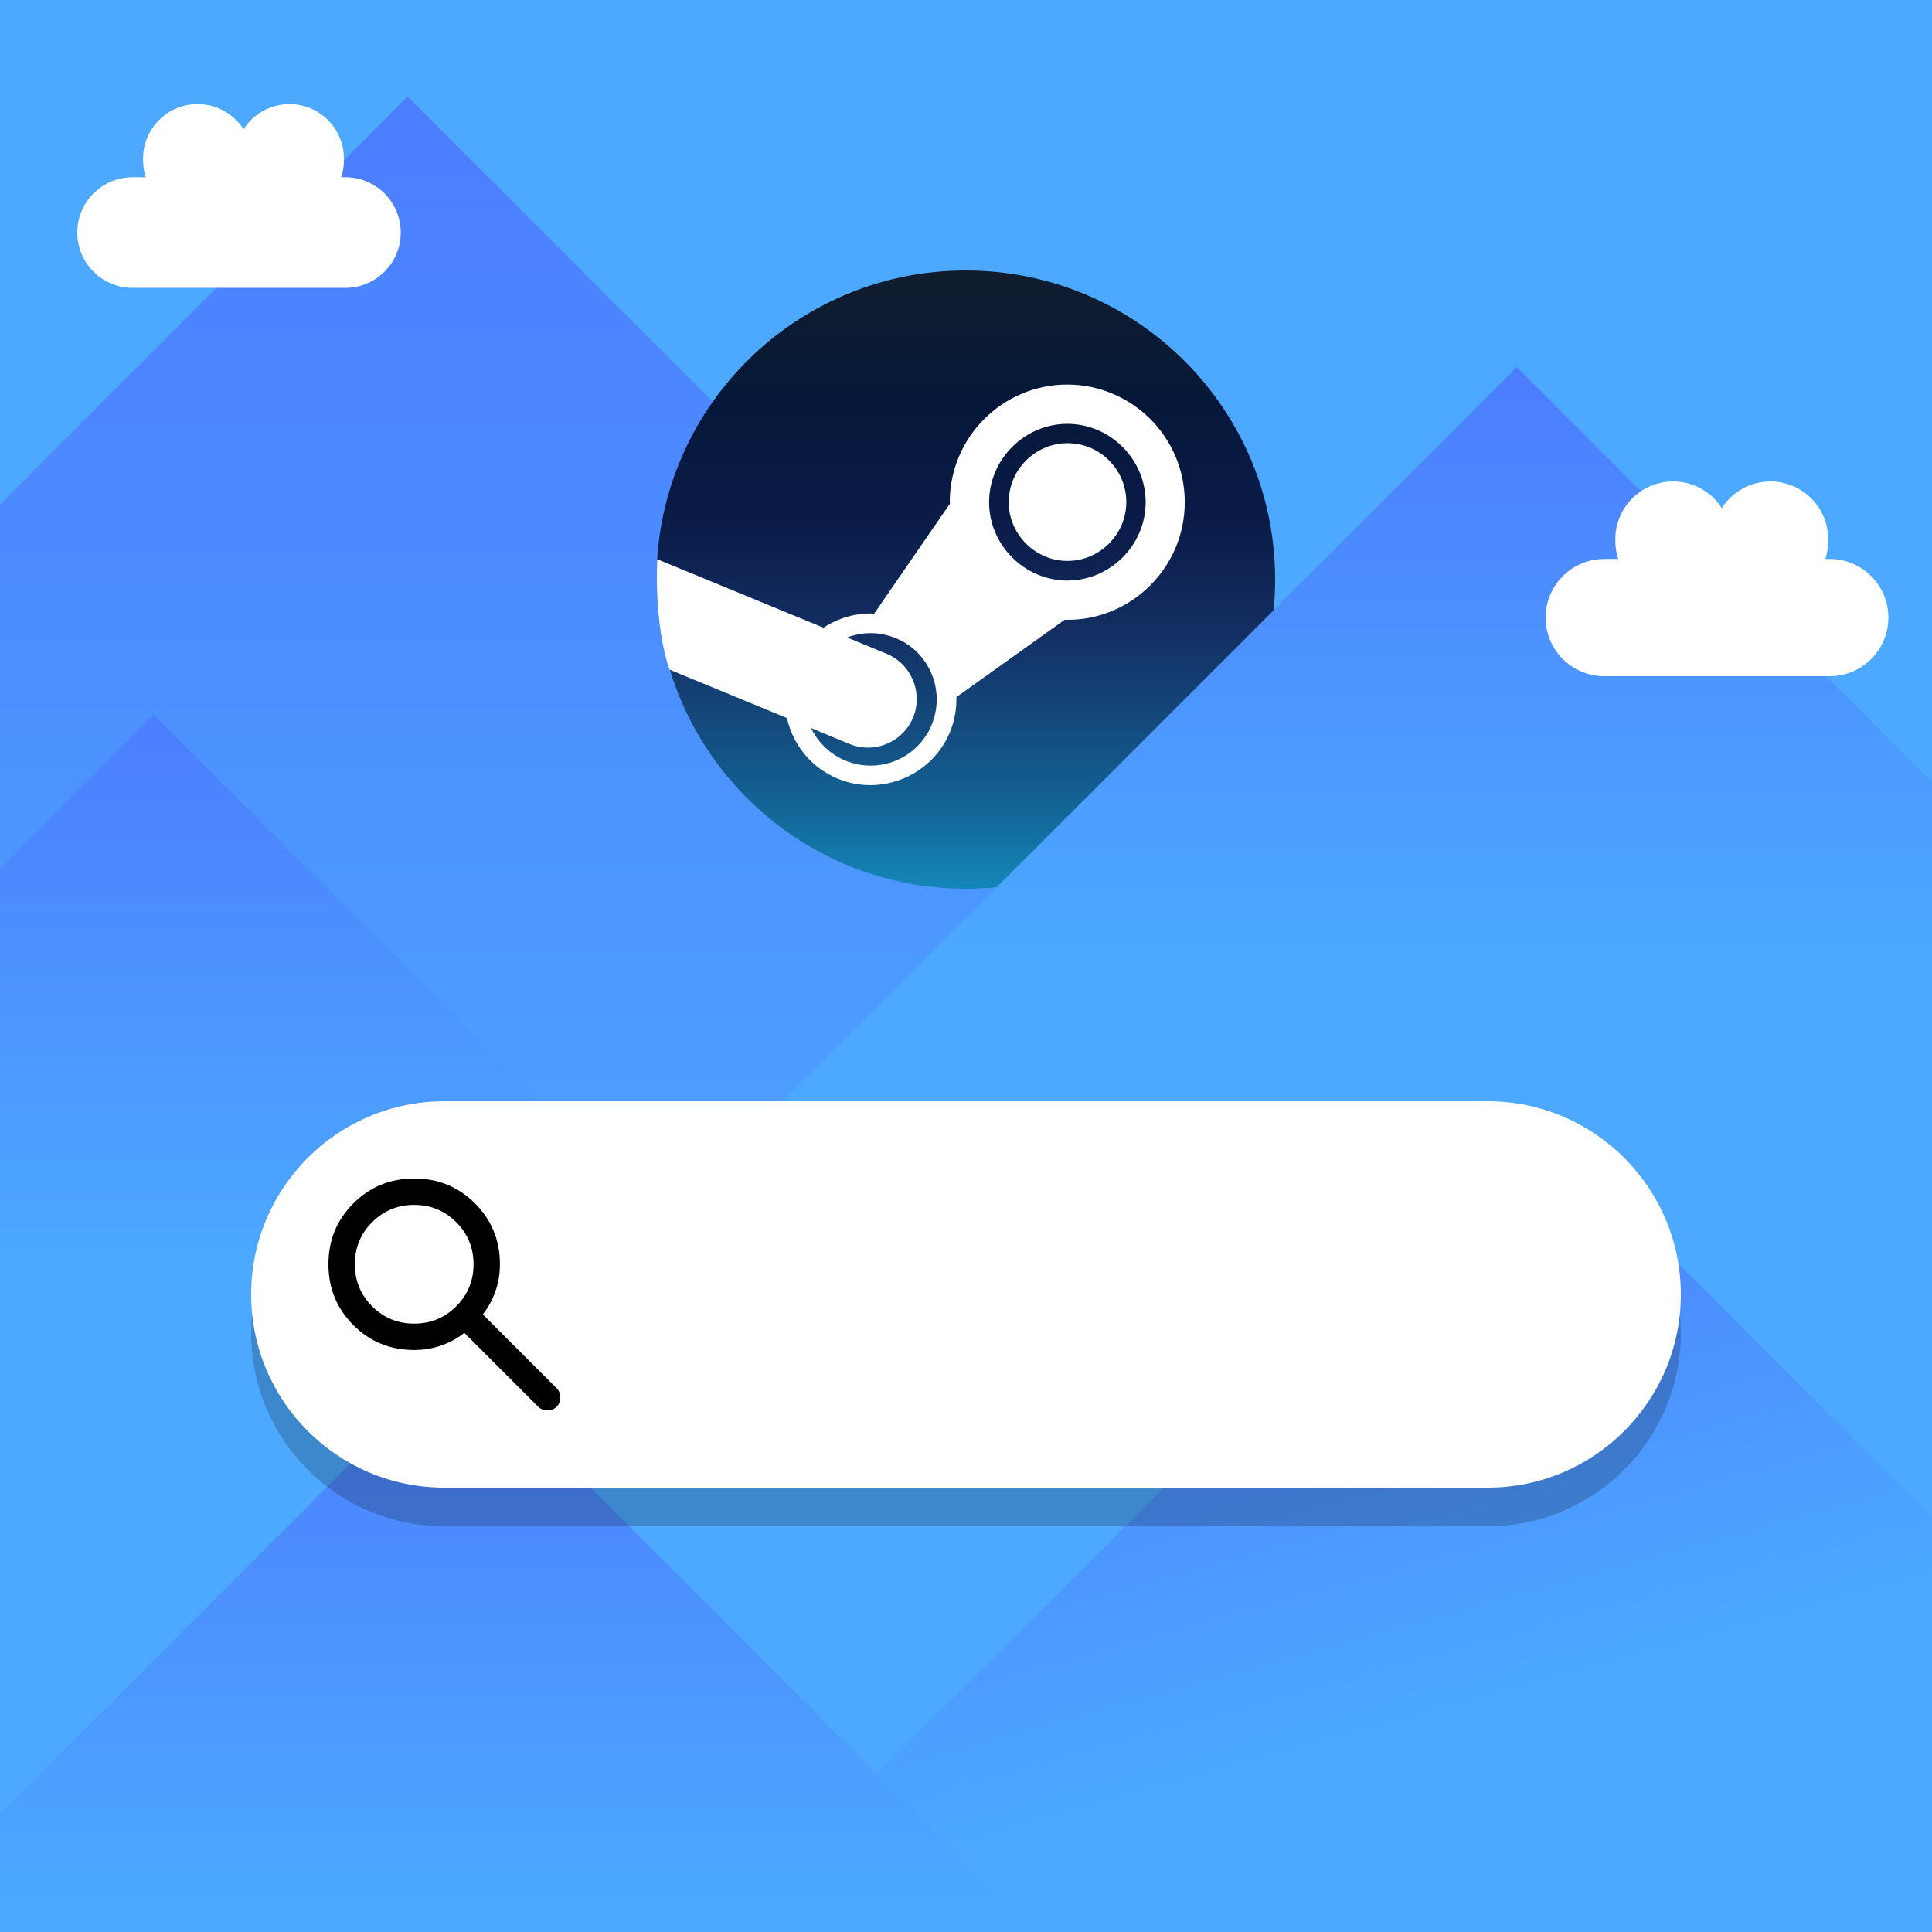
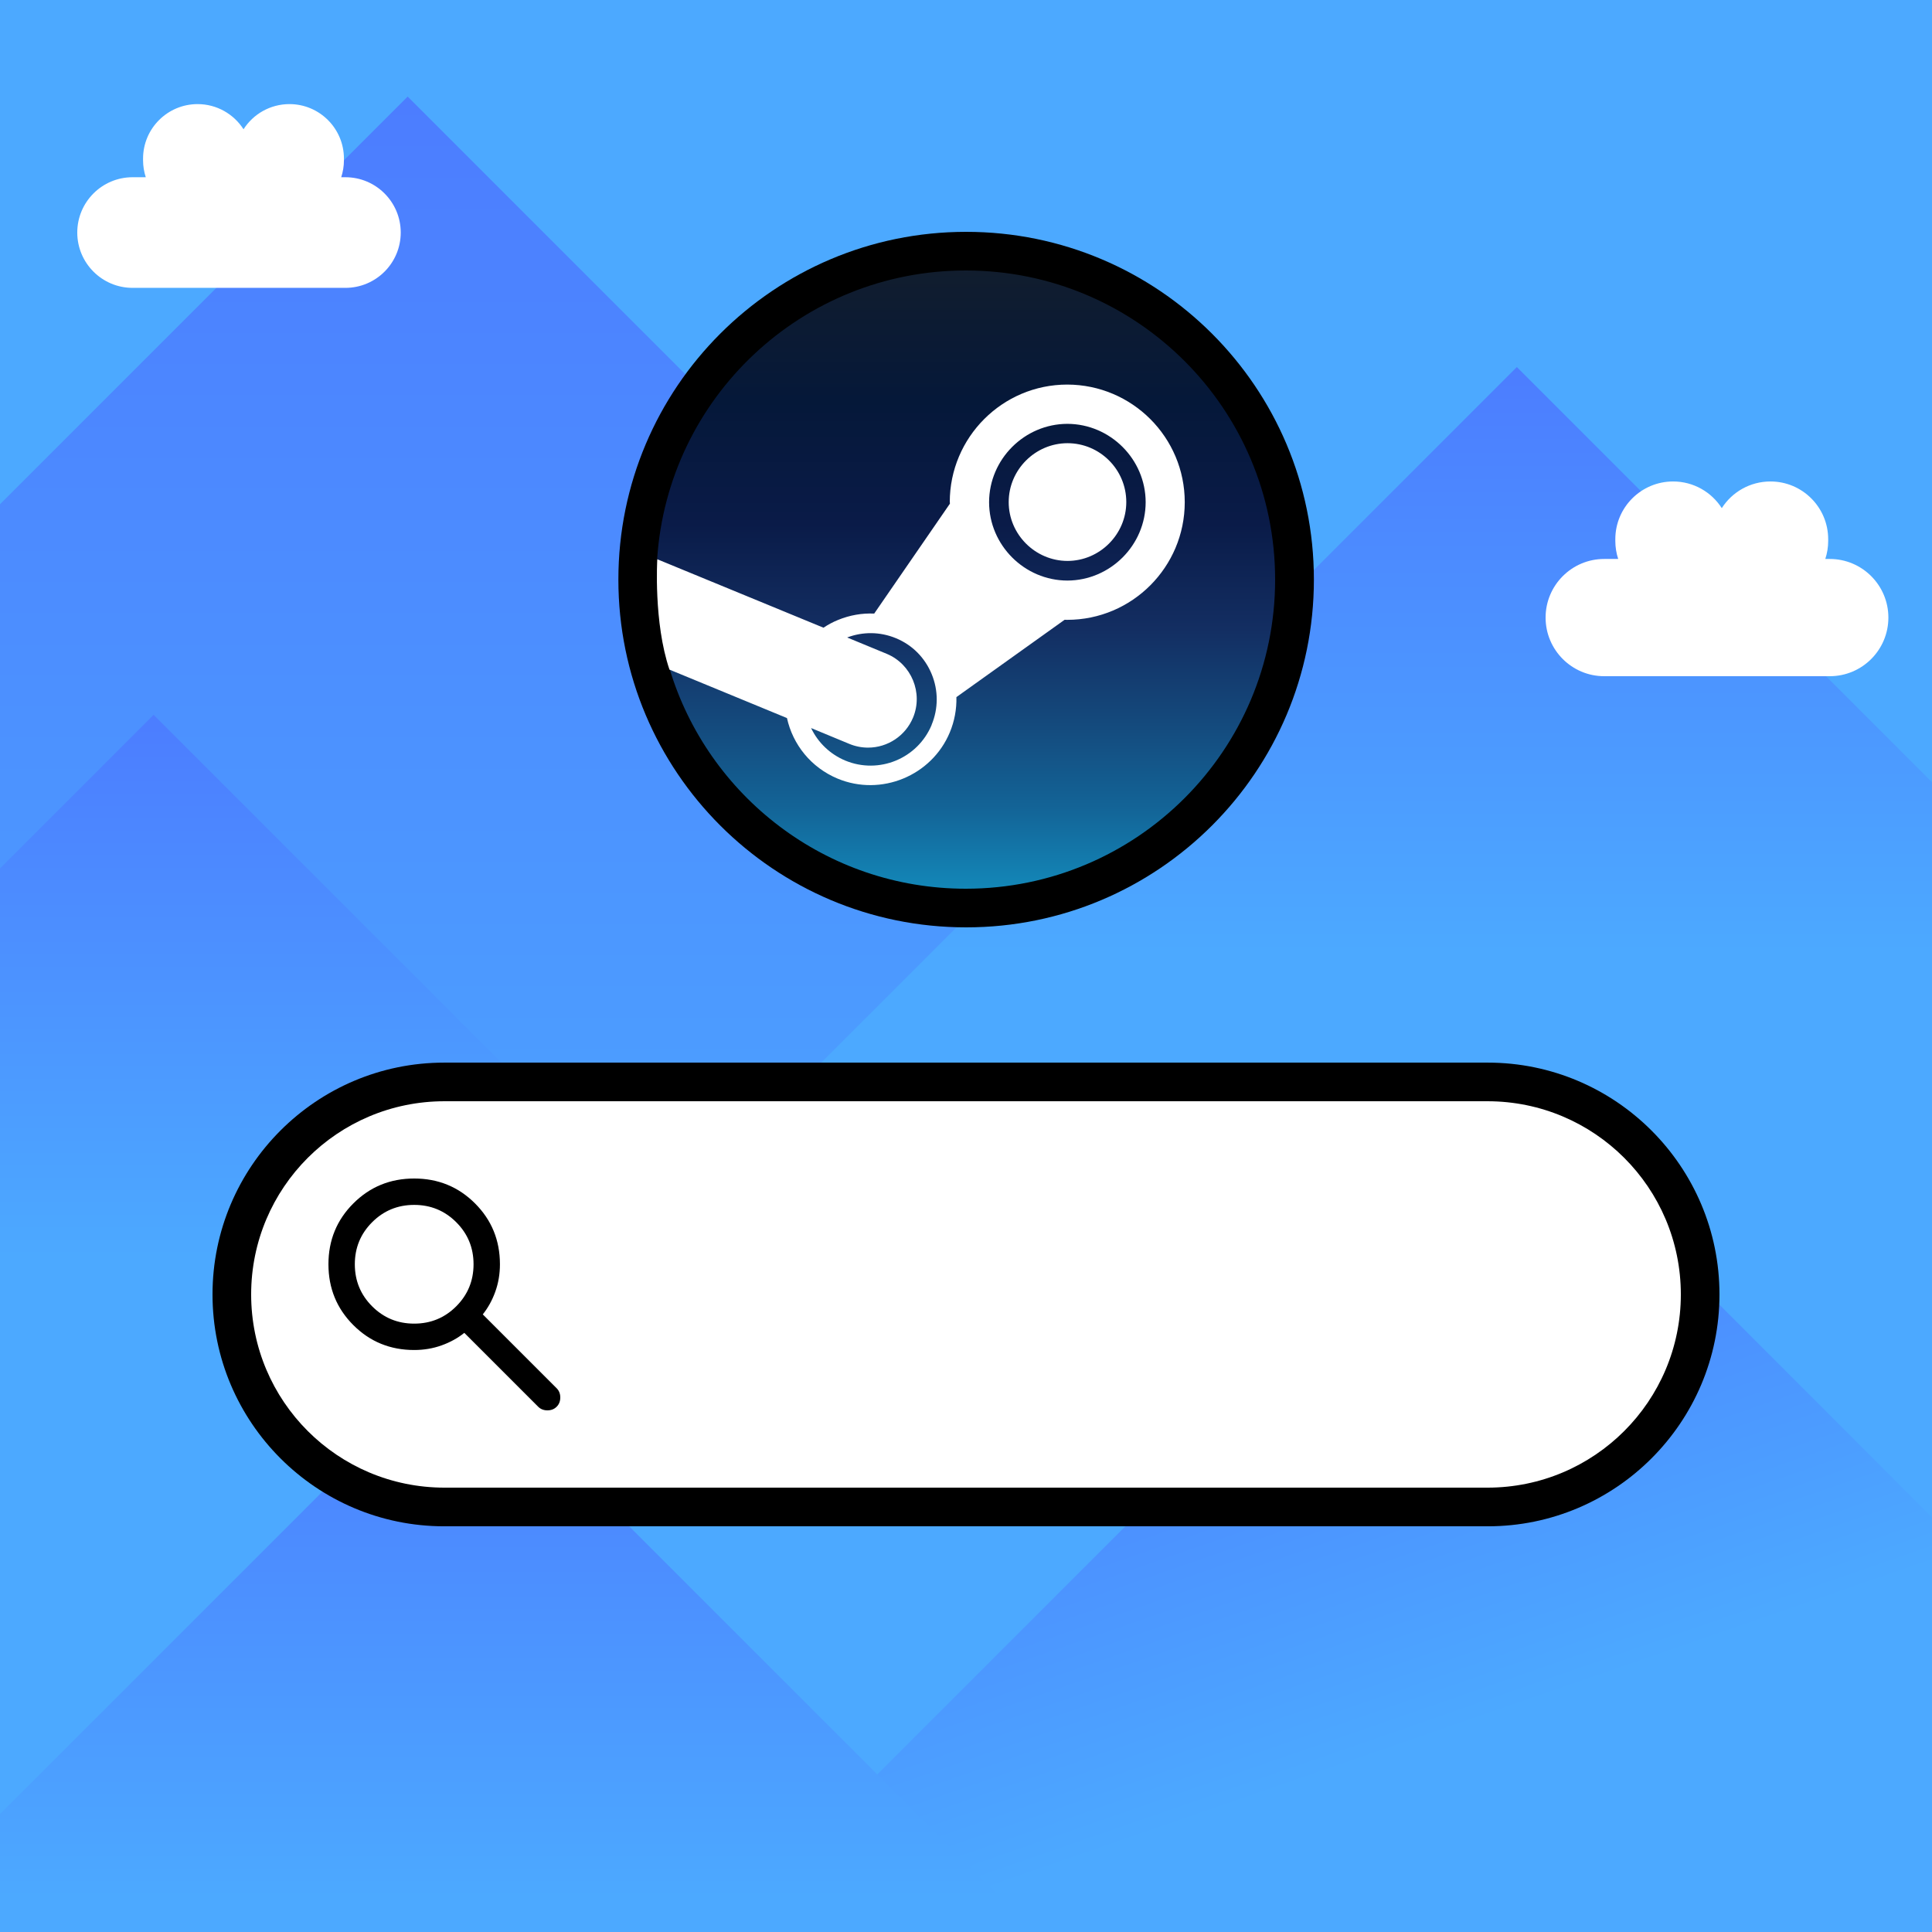
<svg xmlns="http://www.w3.org/2000/svg" width="100%" height="100%" viewBox="0 0 100 100" version="1.1" xml:space="preserve" style="fill-rule:evenodd;clip-rule:evenodd;stroke-linejoin:round;stroke-miterlimit:2;">
  <g id="Background" transform="matrix(0.412391,0,0,0.682116,-77.723,-77.303)">
    <g>
      <g id="Steam-Button">
        <g id="Background1">
          <g id="Background2">
            <rect x="188.469" y="113.328" width="242.489" height="146.603" style="fill:rgb(76,169,255);" />
            <g transform="matrix(2.77564,-1.67809,2.77564,1.67809,-3163.3,1382.58)">
              <rect x="933" y="237" width="56" height="56" style="fill:url(#_Linear1);" />
              <g transform="matrix(0.146267,0.146267,-0.192405,0.192405,874.035,29.8646)">
                <path d="M1090.8,249L1091.45,249C1096.17,249 1100,251.913 1100,255.5C1100,259.087 1096.17,262 1091.45,262L1058.55,262C1053.83,262 1050,259.087 1050,255.5C1050,251.913 1053.83,249 1058.55,249L1060.59,249C1060.32,248.372 1060.17,247.7 1060.17,247.003L1060.17,246.811C1060.17,243.276 1063.95,240.407 1068.6,240.407C1071.58,240.407 1074.2,241.586 1075.7,243.364C1077.19,241.586 1079.82,240.407 1082.8,240.407C1087.45,240.407 1091.22,243.276 1091.22,246.811L1091.22,247.003C1091.22,247.7 1091.07,248.372 1090.8,249Z" style="fill:white;" />
              </g>
            </g>
-             <g id="Steam" transform="matrix(0.914286,0,0,0.914286,26.5465,-0.425823)">
-               <g transform="matrix(1.32696,0,0,0.801733,267.278,146.867)">
-                 <path d="M1.305,41.202C5.259,54.386 17.488,64 31.959,64C49.632,64 63.959,49.673 63.959,32C63.959,14.327 49.632,0 31.959,0C15.001,0 1.124,13.193 0.028,29.874C2.102,33.351 2.907,35.502 1.303,41.202L1.305,41.202Z" style="fill:url(#_Linear2);fill-rule:nonzero;" />
-               </g>
-               <g transform="matrix(1.32696,0,0,0.801733,267.278,146.867)">
-                 <path d="M30.31,23.985L30.313,24.143L22.483,35.518C21.215,35.46 19.943,35.683 18.735,36.18C18.209,36.394 17.707,36.662 17.237,36.98L0.042,29.893C0.042,29.893 -0.356,36.439 1.302,41.317L13.458,46.333C14.058,49.061 15.938,51.453 18.7,52.603C23.194,54.47 28.43,52.313 30.303,47.821C30.786,46.664 31.019,45.418 30.987,44.165L42.18,36.16L42.455,36.165C49.16,36.165 54.61,30.699 54.61,23.985C54.61,17.271 49.17,11.825 42.455,11.811C35.753,11.811 30.3,17.271 30.3,23.985L30.31,23.985ZM28.43,47.035C26.976,50.535 22.964,52.182 19.477,50.729C17.93,50.079 16.675,48.882 15.953,47.367L19.91,49.007C20.524,49.262 21.182,49.394 21.847,49.394C23.879,49.394 25.721,48.165 26.501,46.288C27.565,43.733 26.34,40.754 23.786,39.687L19.686,37.992C21.264,37.392 23.058,37.372 24.736,38.069C26.436,38.772 27.736,40.096 28.432,41.789C29.128,43.482 29.124,45.349 28.422,47.035M42.466,32.1C38.022,32.088 34.372,28.431 34.368,23.987C34.373,19.544 38.023,15.888 42.466,15.876C46.91,15.887 50.561,19.543 50.566,23.987C50.562,28.431 46.91,32.089 42.466,32.1M36.398,23.974C36.395,20.635 39.139,17.884 42.478,17.879C45.833,17.879 48.562,20.609 48.562,23.974C48.564,27.314 45.818,30.064 42.478,30.067C39.139,30.062 36.395,27.313 36.397,23.974L36.398,23.974Z" style="fill:white;fill-rule:nonzero;" />
-               </g>
-             </g>
            <g transform="matrix(2.24182,-1.35536,2.24182,1.35536,-2369.62,1160.41)">
-               <rect x="933" y="237" width="56" height="56" style="fill:url(#_Linear3);" />
+               <rect x="933" y="237" width="56" height="56" style="fill:url(#_Linear2);" />
              <g transform="matrix(0.191912,0.191912,-0.252448,0.252448,845.784,-21.1898)">
                <path d="M1090.8,249L1091.45,249C1096.17,249 1100,251.913 1100,255.5C1100,259.087 1096.17,262 1091.45,262L1058.55,262C1053.83,262 1050,259.087 1050,255.5C1050,251.913 1053.83,249 1058.55,249L1060.59,249C1060.32,248.372 1060.17,247.7 1060.17,247.003L1060.17,246.811C1060.17,243.276 1063.95,240.407 1068.6,240.407C1071.58,240.407 1074.2,241.586 1075.7,243.364C1077.19,241.586 1079.82,240.407 1082.8,240.407C1087.45,240.407 1091.22,243.276 1091.22,246.811L1091.22,247.003C1091.22,247.7 1091.07,248.372 1090.8,249Z" style="fill:white;" />
              </g>
            </g>
            <g transform="matrix(1.55687,-0.941248,1.55687,0.941248,-1700.97,875.389)">
-               <rect x="933" y="237" width="56" height="56" style="fill:url(#_Linear4);" />
+               <rect x="933" y="237" width="56" height="56" style="fill:url(#_Linear3);" />
              <g transform="matrix(1.06953,1.62044e-16,1.6225e-16,0.986093,-29.425,75.174)">
-                 <rect x="933" y="237" width="56" height="56" style="fill:url(#_Linear5);" />
+                 <rect x="933" y="237" width="56" height="56" style="fill:url(#_Linear4);" />
              </g>
              <g transform="matrix(1,0,0,1,-13.5419,38.1164)">
-                 <rect x="933" y="237" width="56" height="56" style="fill:url(#_Linear6);" />
+                 <rect x="933" y="237" width="56" height="56" style="fill:url(#_Linear5);" />
              </g>
            </g>
          </g>
          <g id="Search" transform="matrix(1,0,0,1,0,21.9904)">
-             <g transform="matrix(29.9069,0,0,5.86412,-348.239,-144.693)">
-               <path d="M25,57.5C25,58.88 24.637,60 24.189,60L19.811,60C19.363,60 19,58.88 19,57.5C19,56.12 19.363,55 19.811,55L24.189,55C24.637,55 25,56.12 25,57.5Z" style="fill-opacity:0.2;" />
+             <g transform="matrix(29.9069,0,0,5.86412,-348.239,-147.625)">
+               <g transform="matrix(1.58108,0,0,1.5,-4.87837,-33.9998)">
+                 <path d="M19,61C19,62.104 18.724,63 18.385,63L15.615,63C15.276,63 15,62.104 15,61C15,59.896 15.276,59 15.615,59L18.385,59C18.724,59 19,59.896 19,61Z" />
+               </g>
+               <g transform="matrix(1.5,0,0,1.25,-3.5,-18.75)">
+                 <path d="M19,61C19,62.104 18.758,63 18.459,63L15.541,63C15.242,63 15,62.104 15,61C15,59.896 15.242,59 15.541,59L18.459,59C18.758,59 19,59.896 19,61Z" style="fill:white;" />
+               </g>
            </g>
-             <g transform="matrix(29.9069,0,0,5.86412,-348.239,-147.625)">
-               <path d="M25,57.5C25,58.88 24.637,60 24.189,60L19.811,60C19.363,60 19,58.88 19,57.5C19,56.12 19.363,55 19.811,55L24.189,55C24.637,55 25,56.12 25,57.5Z" style="fill:white;" />
+             <g id="Steam" transform="matrix(0.914286,0,0,0.914286,26.5465,-22.4162)">
+               <g transform="matrix(1.32696,0,0,0.801733,267.278,146.867)">
+                 <g transform="matrix(11.9923,0,0,12,-435.706,-184)">
+                   <circle cx="39" cy="18" r="3" />
+                 </g>
+                 <path d="M1.305,41.202C5.259,54.386 17.488,64 31.959,64C49.632,64 63.959,49.673 63.959,32C63.959,14.327 49.632,0 31.959,0C15.001,0 1.124,13.193 0.028,29.874C2.102,33.351 2.907,35.502 1.303,41.202L1.305,41.202Z" style="fill:url(#_Linear6);fill-rule:nonzero;" />
+               </g>
+               <g transform="matrix(1.32696,0,0,0.801733,267.278,146.867)">
+                 <path d="M30.31,23.985L30.313,24.143L22.483,35.518C21.215,35.46 19.943,35.683 18.735,36.18C18.209,36.394 17.707,36.662 17.237,36.98L0.042,29.893C0.042,29.893 -0.356,36.439 1.302,41.317L13.458,46.333C14.058,49.061 15.938,51.453 18.7,52.603C23.194,54.47 28.43,52.313 30.303,47.821C30.786,46.664 31.019,45.418 30.987,44.165L42.18,36.16L42.455,36.165C49.16,36.165 54.61,30.699 54.61,23.985C54.61,17.271 49.17,11.825 42.455,11.811C35.753,11.811 30.3,17.271 30.3,23.985L30.31,23.985ZM28.43,47.035C26.976,50.535 22.964,52.182 19.477,50.729C17.93,50.079 16.675,48.882 15.953,47.367L19.91,49.007C20.524,49.262 21.182,49.394 21.847,49.394C23.879,49.394 25.721,48.165 26.501,46.288C27.565,43.733 26.34,40.754 23.786,39.687L19.686,37.992C21.264,37.392 23.058,37.372 24.736,38.069C26.436,38.772 27.736,40.096 28.432,41.789C29.128,43.482 29.124,45.349 28.422,47.035M42.466,32.1C38.022,32.088 34.372,28.431 34.368,23.987C34.373,19.544 38.023,15.888 42.466,15.876C46.91,15.887 50.561,19.543 50.566,23.987C50.562,28.431 46.91,32.089 42.466,32.1M36.398,23.974C36.395,20.635 39.139,17.884 42.478,17.879C45.833,17.879 48.562,20.609 48.562,23.974C48.564,27.314 45.818,30.064 42.478,30.067C39.139,30.062 36.395,27.313 36.397,23.974L36.398,23.974Z" style="fill:white;fill-rule:nonzero;" />
+               </g>
            </g>
            <g transform="matrix(0.041392,0,0,0.0250246,215.026,201.786)">
              <path d="M614.334,-320C541.667,-320 480.167,-345.167 429.834,-395.5C379.501,-445.833 354.334,-507.333 354.334,-580C354.334,-652.667 379.501,-714.167 429.834,-764.5C480.167,-814.833 541.667,-840 614.334,-840C687.001,-840 748.501,-814.833 798.834,-764.5C849.167,-714.167 874.334,-652.667 874.334,-580C874.334,-550.667 869.667,-523 860.334,-497C851.001,-471 838.334,-448 822.334,-428L1046.33,-204C1053.67,-196.667 1057.33,-187.333 1057.33,-176C1057.33,-164.667 1053.67,-155.333 1046.33,-148C1039,-140.667 1029.67,-137 1018.33,-137C1007,-137 997.667,-140.667 990.334,-148L766.334,-372C746.334,-356 723.334,-343.333 697.334,-334C671.334,-324.667 643.667,-320 614.334,-320ZM614.334,-400C664.334,-400 706.834,-417.5 741.834,-452.5C776.834,-487.5 794.334,-530 794.334,-580C794.334,-630 776.834,-672.5 741.834,-707.5C706.834,-742.5 664.334,-760 614.334,-760C564.334,-760 521.834,-742.5 486.834,-707.5C451.834,-672.5 434.334,-630 434.334,-580C434.334,-530 451.834,-487.5 486.834,-452.5C521.834,-417.5 564.334,-400 614.334,-400Z" style="fill-rule:nonzero;" />
            </g>
          </g>
        </g>
      </g>
    </g>
  </g>
  <defs>
    <linearGradient id="_Linear1" x1="0" y1="0" x2="1" y2="0" gradientUnits="userSpaceOnUse" gradientTransform="matrix(-31.0561,31.0561,-31.0561,-31.0561,989,237)">
      <stop offset="0" style="stop-color:rgb(76,125,255);stop-opacity:1" />
      <stop offset="1" style="stop-color:rgb(76,169,255);stop-opacity:1" />
    </linearGradient>
-     <linearGradient id="_Linear2" x1="0" y1="0" x2="1" y2="0" gradientUnits="userSpaceOnUse" gradientTransform="matrix(3.91887e-15,64,-64,3.91887e-15,31.9935,0)">
+     <linearGradient id="_Linear2" x1="0" y1="0" x2="1" y2="0" gradientUnits="userSpaceOnUse" gradientTransform="matrix(-16.4532,16.4532,-16.4532,-16.4532,989,237)">
+       <stop offset="0" style="stop-color:rgb(76,125,255);stop-opacity:1" />
+       <stop offset="1" style="stop-color:rgb(76,169,255);stop-opacity:1" />
+     </linearGradient>
+     <linearGradient id="_Linear3" x1="0" y1="0" x2="1" y2="0" gradientUnits="userSpaceOnUse" gradientTransform="matrix(-21.9012,21.9012,-21.9012,-21.9012,989,237)">
+       <stop offset="0" style="stop-color:rgb(76,125,255);stop-opacity:1" />
+       <stop offset="1" style="stop-color:rgb(76,169,255);stop-opacity:1" />
+     </linearGradient>
+     <linearGradient id="_Linear4" x1="0" y1="0" x2="1" y2="-0.07" gradientUnits="userSpaceOnUse" gradientTransform="matrix(-16.3609,26.6353,-26.6353,-16.3609,989,237)">
+       <stop offset="0" style="stop-color:rgb(76,125,255);stop-opacity:1" />
+       <stop offset="1" style="stop-color:rgb(76,169,255);stop-opacity:1" />
+     </linearGradient>
+     <linearGradient id="_Linear5" x1="0" y1="0" x2="1" y2="0" gradientUnits="userSpaceOnUse" gradientTransform="matrix(-21.9012,21.9012,-21.9012,-21.9012,989,237)">
+       <stop offset="0" style="stop-color:rgb(76,125,255);stop-opacity:1" />
+       <stop offset="1" style="stop-color:rgb(76,169,255);stop-opacity:1" />
+     </linearGradient>
+     <linearGradient id="_Linear6" x1="0" y1="0" x2="1" y2="0" gradientUnits="userSpaceOnUse" gradientTransform="matrix(3.91887e-15,64,-64,3.91887e-15,31.9935,0)">
      <stop offset="0" style="stop-color:rgb(17,29,46);stop-opacity:1" />
      <stop offset="0.21" style="stop-color:rgb(5,24,57);stop-opacity:1" />
      <stop offset="0.41" style="stop-color:rgb(10,27,72);stop-opacity:1" />
      <stop offset="0.58" style="stop-color:rgb(19,46,98);stop-opacity:1" />
      <stop offset="0.74" style="stop-color:rgb(20,75,126);stop-opacity:1" />
      <stop offset="0.87" style="stop-color:rgb(19,100,151);stop-opacity:1" />
      <stop offset="1" style="stop-color:rgb(19,135,184);stop-opacity:1" />
    </linearGradient>
-     <linearGradient id="_Linear3" x1="0" y1="0" x2="1" y2="0" gradientUnits="userSpaceOnUse" gradientTransform="matrix(-16.4532,16.4532,-16.4532,-16.4532,989,237)">
-       <stop offset="0" style="stop-color:rgb(76,125,255);stop-opacity:1" />
-       <stop offset="1" style="stop-color:rgb(76,169,255);stop-opacity:1" />
-     </linearGradient>
-     <linearGradient id="_Linear4" x1="0" y1="0" x2="1" y2="0" gradientUnits="userSpaceOnUse" gradientTransform="matrix(-21.9012,21.9012,-21.9012,-21.9012,989,237)">
-       <stop offset="0" style="stop-color:rgb(76,125,255);stop-opacity:1" />
-       <stop offset="1" style="stop-color:rgb(76,169,255);stop-opacity:1" />
-     </linearGradient>
-     <linearGradient id="_Linear5" x1="0" y1="0" x2="1" y2="-0.075" gradientUnits="userSpaceOnUse" gradientTransform="matrix(-18.2568,25.2653,-25.2653,-18.2568,989,237)">
-       <stop offset="0" style="stop-color:rgb(76,125,255);stop-opacity:1" />
-       <stop offset="1" style="stop-color:rgb(76,169,255);stop-opacity:1" />
-     </linearGradient>
-     <linearGradient id="_Linear6" x1="0" y1="0" x2="1" y2="0" gradientUnits="userSpaceOnUse" gradientTransform="matrix(-21.9012,21.9012,-21.9012,-21.9012,989,237)">
-       <stop offset="0" style="stop-color:rgb(76,125,255);stop-opacity:1" />
-       <stop offset="1" style="stop-color:rgb(76,169,255);stop-opacity:1" />
-     </linearGradient>
  </defs>
</svg>
